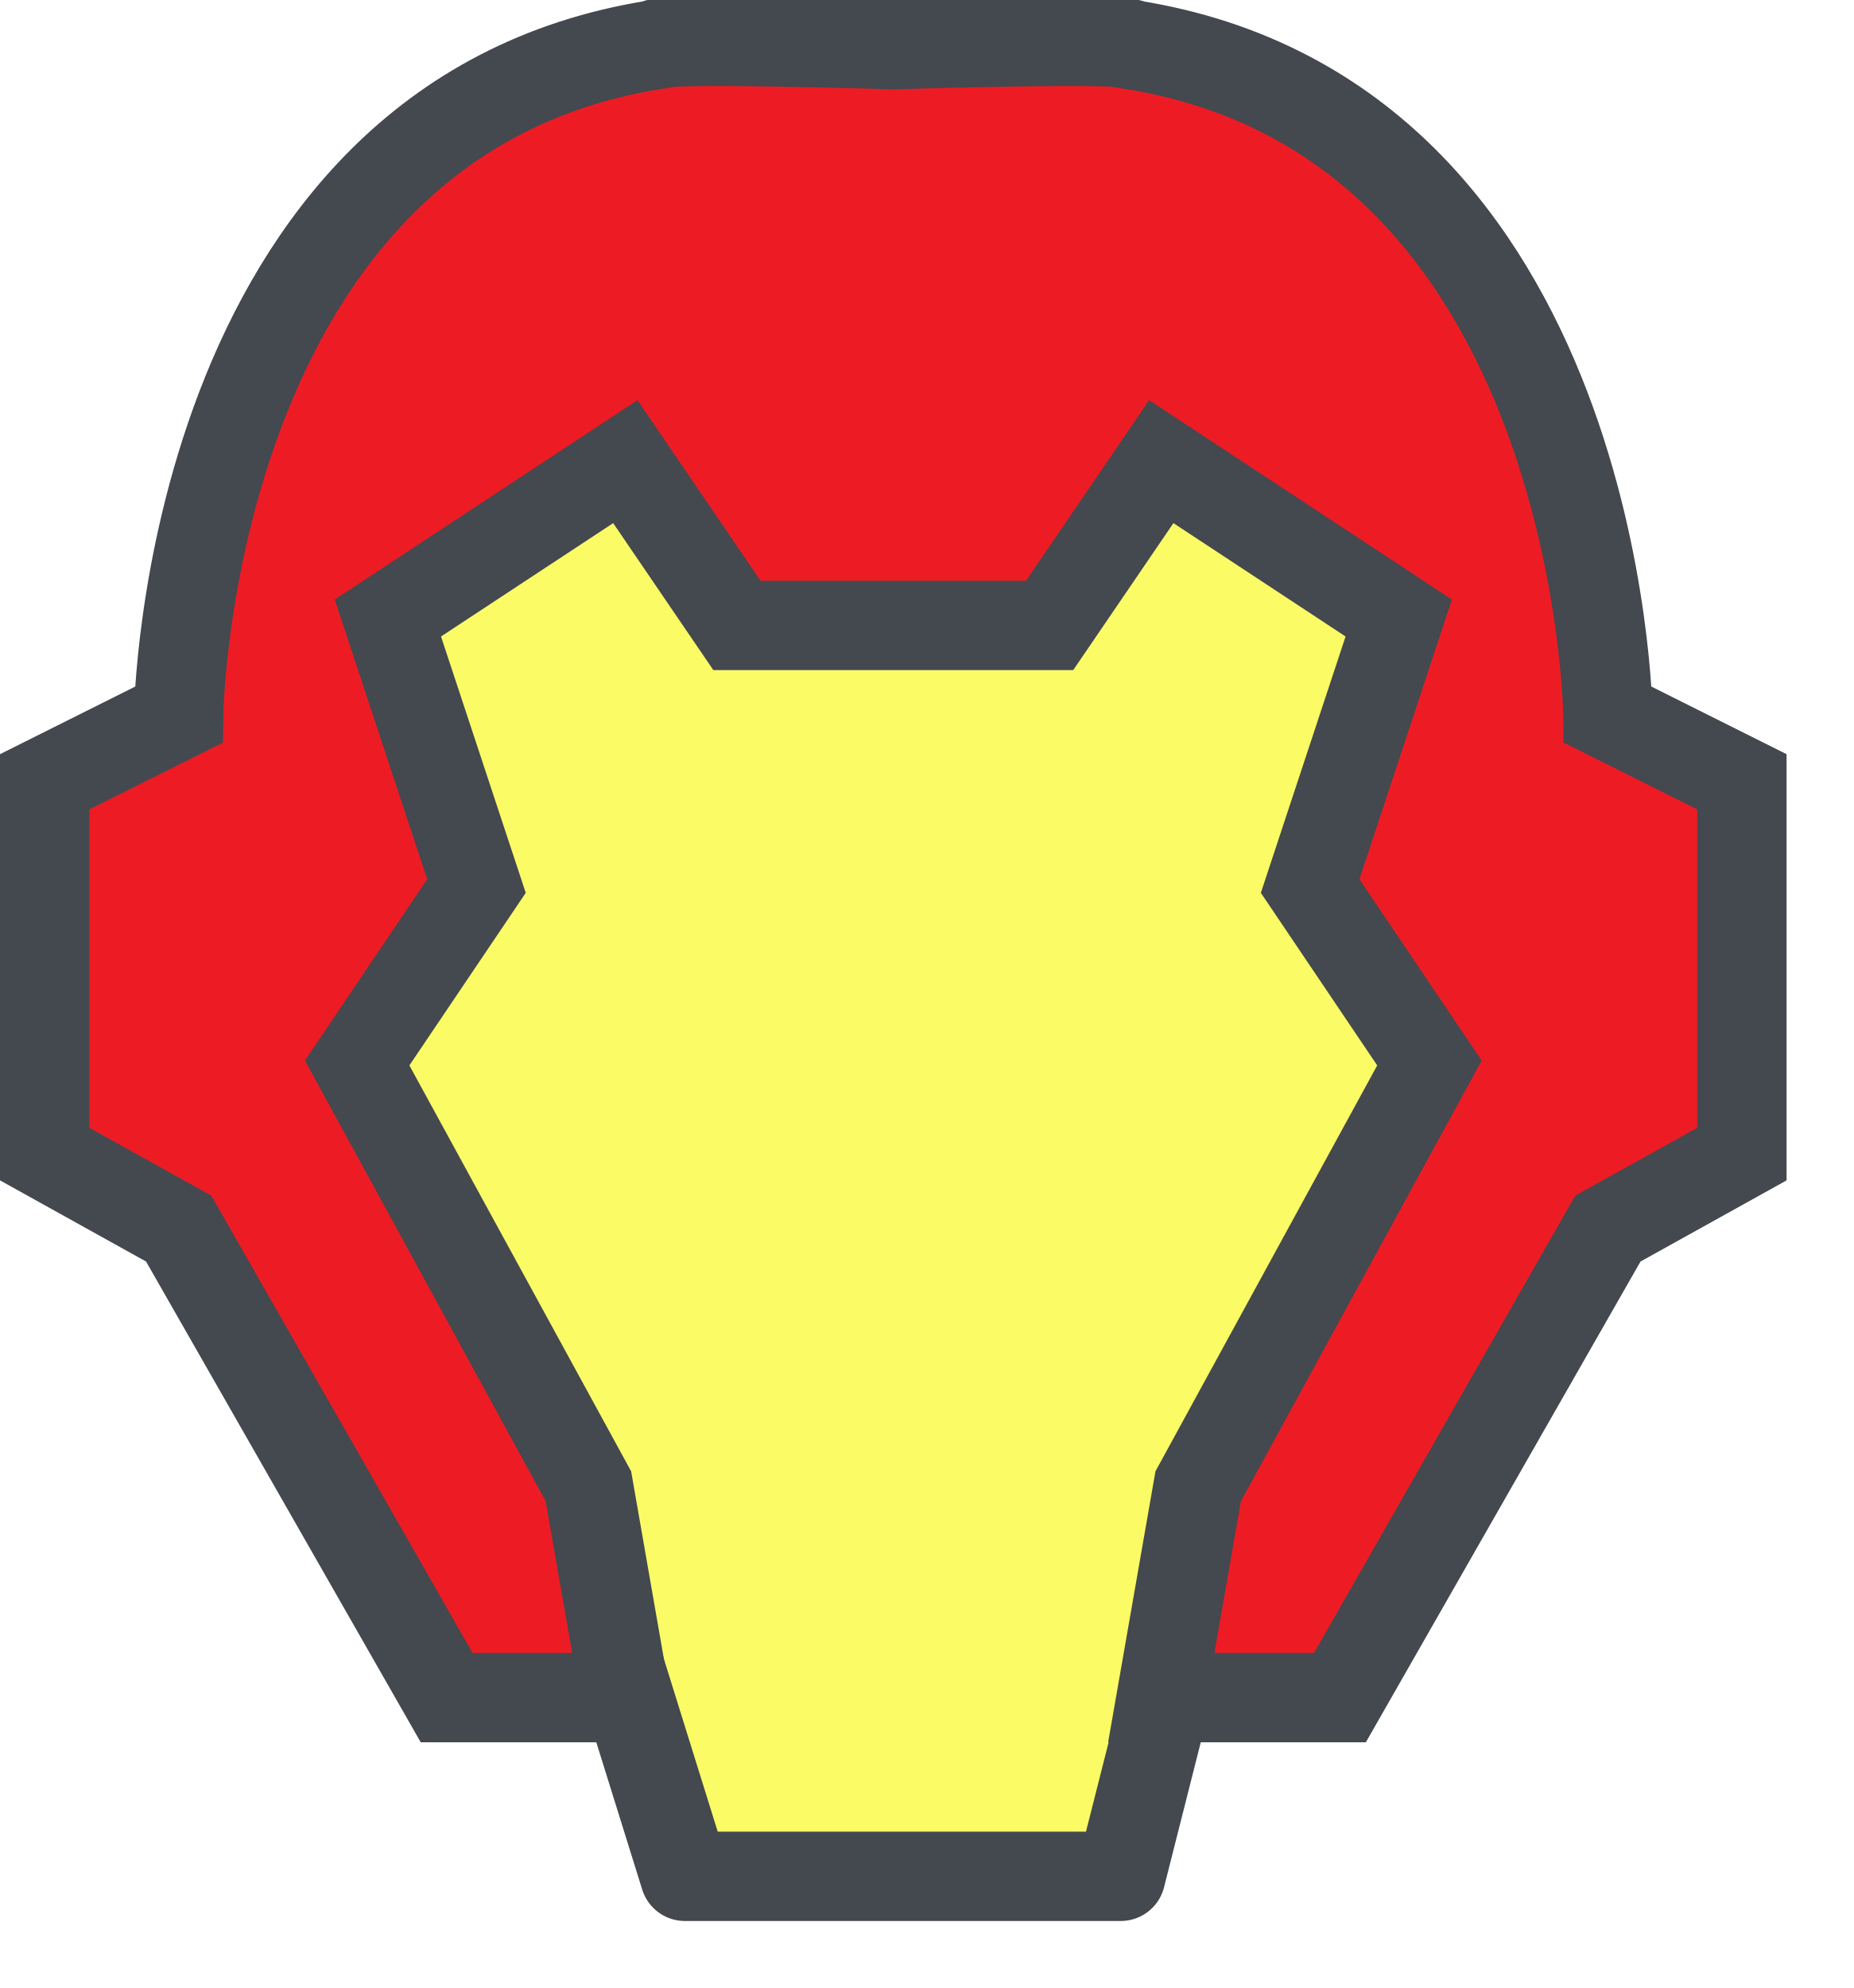
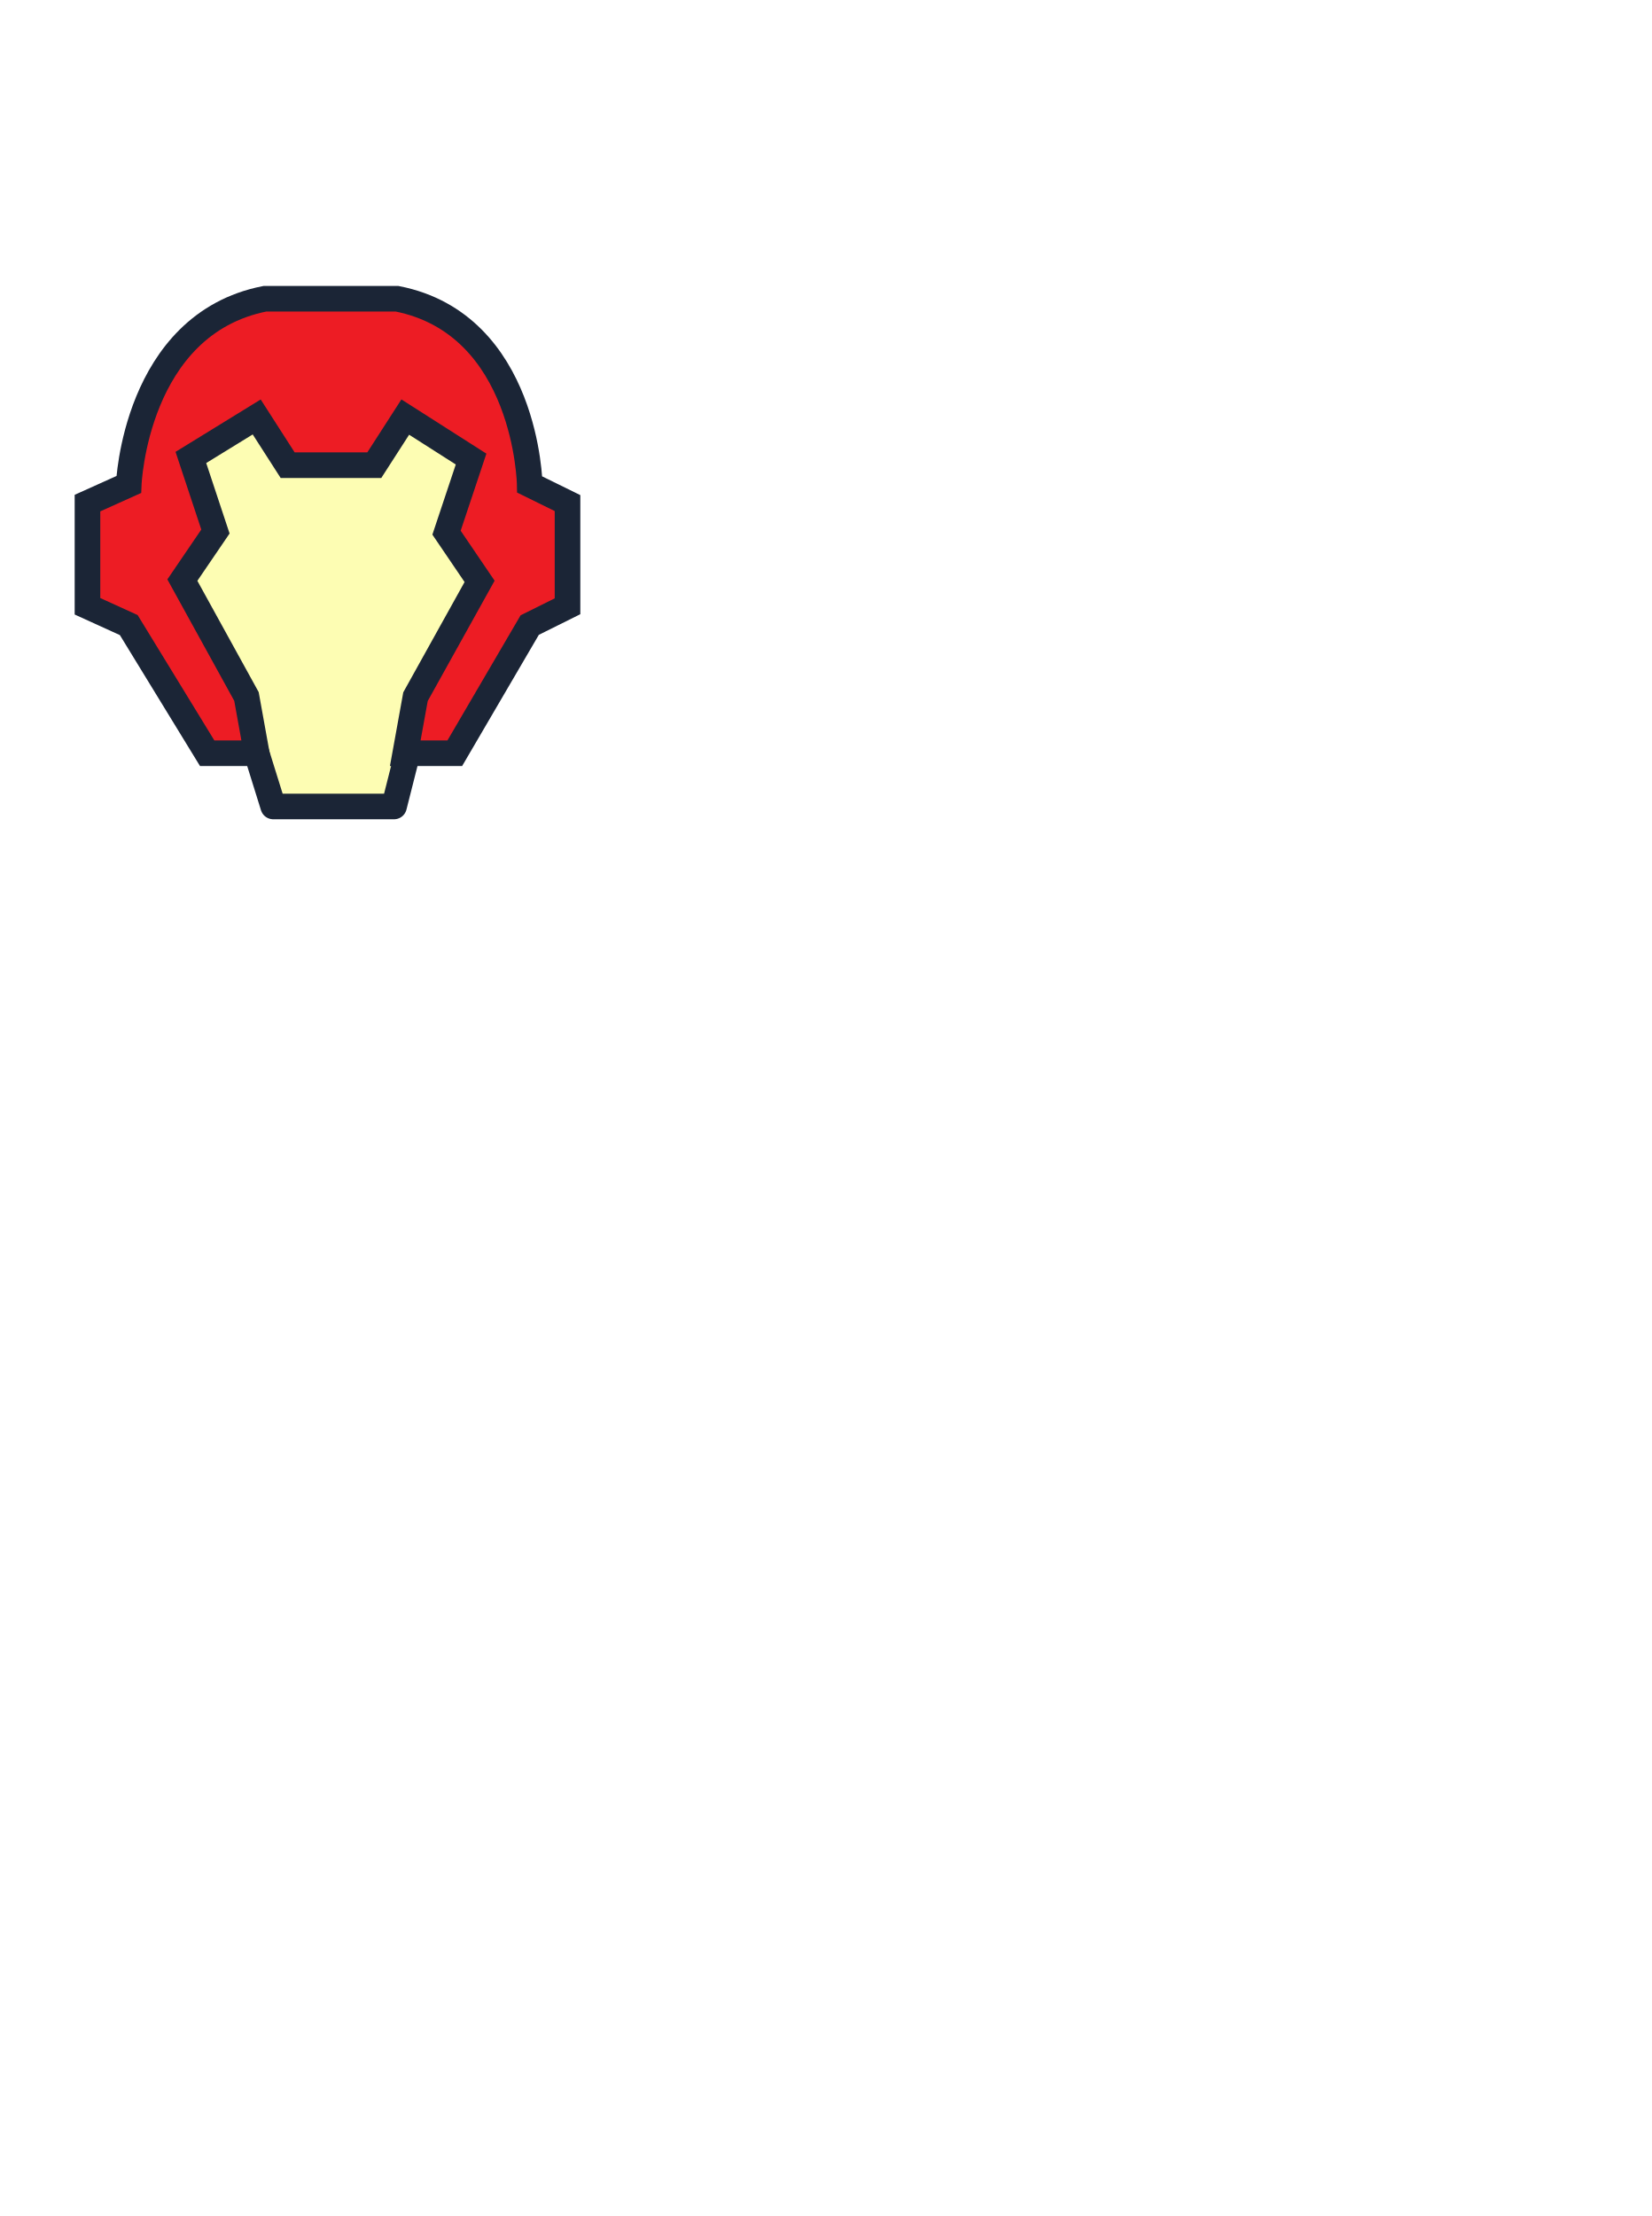
- <svg xmlns="http://www.w3.org/2000/svg" version="1.1" id="Layer_1" x="0px" y="0px" width="83px" height="89px" viewBox="0 0 83 89" enable-background="new 0 0 83 89" xml:space="preserve">
-   <g>
-     <path fill="#F9F900" fill-opacity="0.6" stroke="#44484F" stroke-width="4" stroke-linecap="round" stroke-linejoin="round" stroke-miterlimit="10" d="   M68.924,36C67.055,6.568,41.448,10.714,39.926,10.986C38.403,10.714,12.797,6.568,10.928,36   C9.666,61.667,25.333,66.892,25.333,66.892L30.667,84h9.185H40h10.185l4.334-17.108C54.519,66.892,70.186,61.667,68.924,36z" />
+ <svg xmlns="http://www.w3.org/2000/svg" version="1.1" x="0px" y="0px" width="258px" height="346.166px" viewBox="0 0 258 346.166" style="enable-background:new 0 0 258 346.166;" xml:space="preserve">
+   <g id="ironmanMask">
+     <rect x="-0.333" y="0.666" style="fill:none;" width="99" height="146" />
+     <path style="fill:#F9F900;fill-opacity:0.3;stroke:#1B2536;stroke-width:4;stroke-linecap:round;stroke-linejoin:round;stroke-miterlimit:10;" d="   M79.682,79.557c-1.806-28.465-26.57-24.456-28.044-24.19c-1.471-0.265-26.235-4.274-28.043,24.19   c-1.22,24.822,13.932,29.875,13.932,29.875l5.159,16.547h8.882h0.143h9.852l4.189-16.547   C65.751,109.432,80.905,104.379,79.682,79.557z" />
+     <path style="fill:#ED1C24;stroke:#1B2536;stroke-width:4;stroke-miterlimit:10;" d="M82.76,75.685c0,0-0.425-25.019-20.733-29.019   H51.71H41.395c-20.308,4-21.279,29.019-21.279,29.019l-6.449,2.904v16.119l6.449,2.936l12.254,20.022h7.737l-1.599-8.864   L28.492,90.619l5.167-7.587L29.822,71.46l10.284-6.326l4.835,7.532h6.769h6.77l4.837-7.514L73.6,71.71l-3.837,11.499l5.165,7.607   L64.915,108.83l-1.598,8.836h7.736L82.76,97.644l5.906-2.936V78.588L82.76,75.685z" />
  </g>
-   <path fill="#ED1C24" stroke="#44484F" stroke-width="4" stroke-miterlimit="10" d="M72,32c0,0-0.334-26.667-21.334-30  C50.666,1.667,40,2,40,2S29.334,1.667,29.334,2C8.334,5.333,8,32,8,32l-6,3v16.667L8,55l12,21h8l-1.652-9.462l-10.355-18.95  l5.342-7.921l-3.967-12l10.633-7L33,28h7h7l5-7.333l10.633,7l-3.967,12l5.342,7.921l-10.355,18.95L52,76h8l12-21l6-3.333V35L72,32z" />
+   <g id="Layer_1">
+ </g>
</svg>
